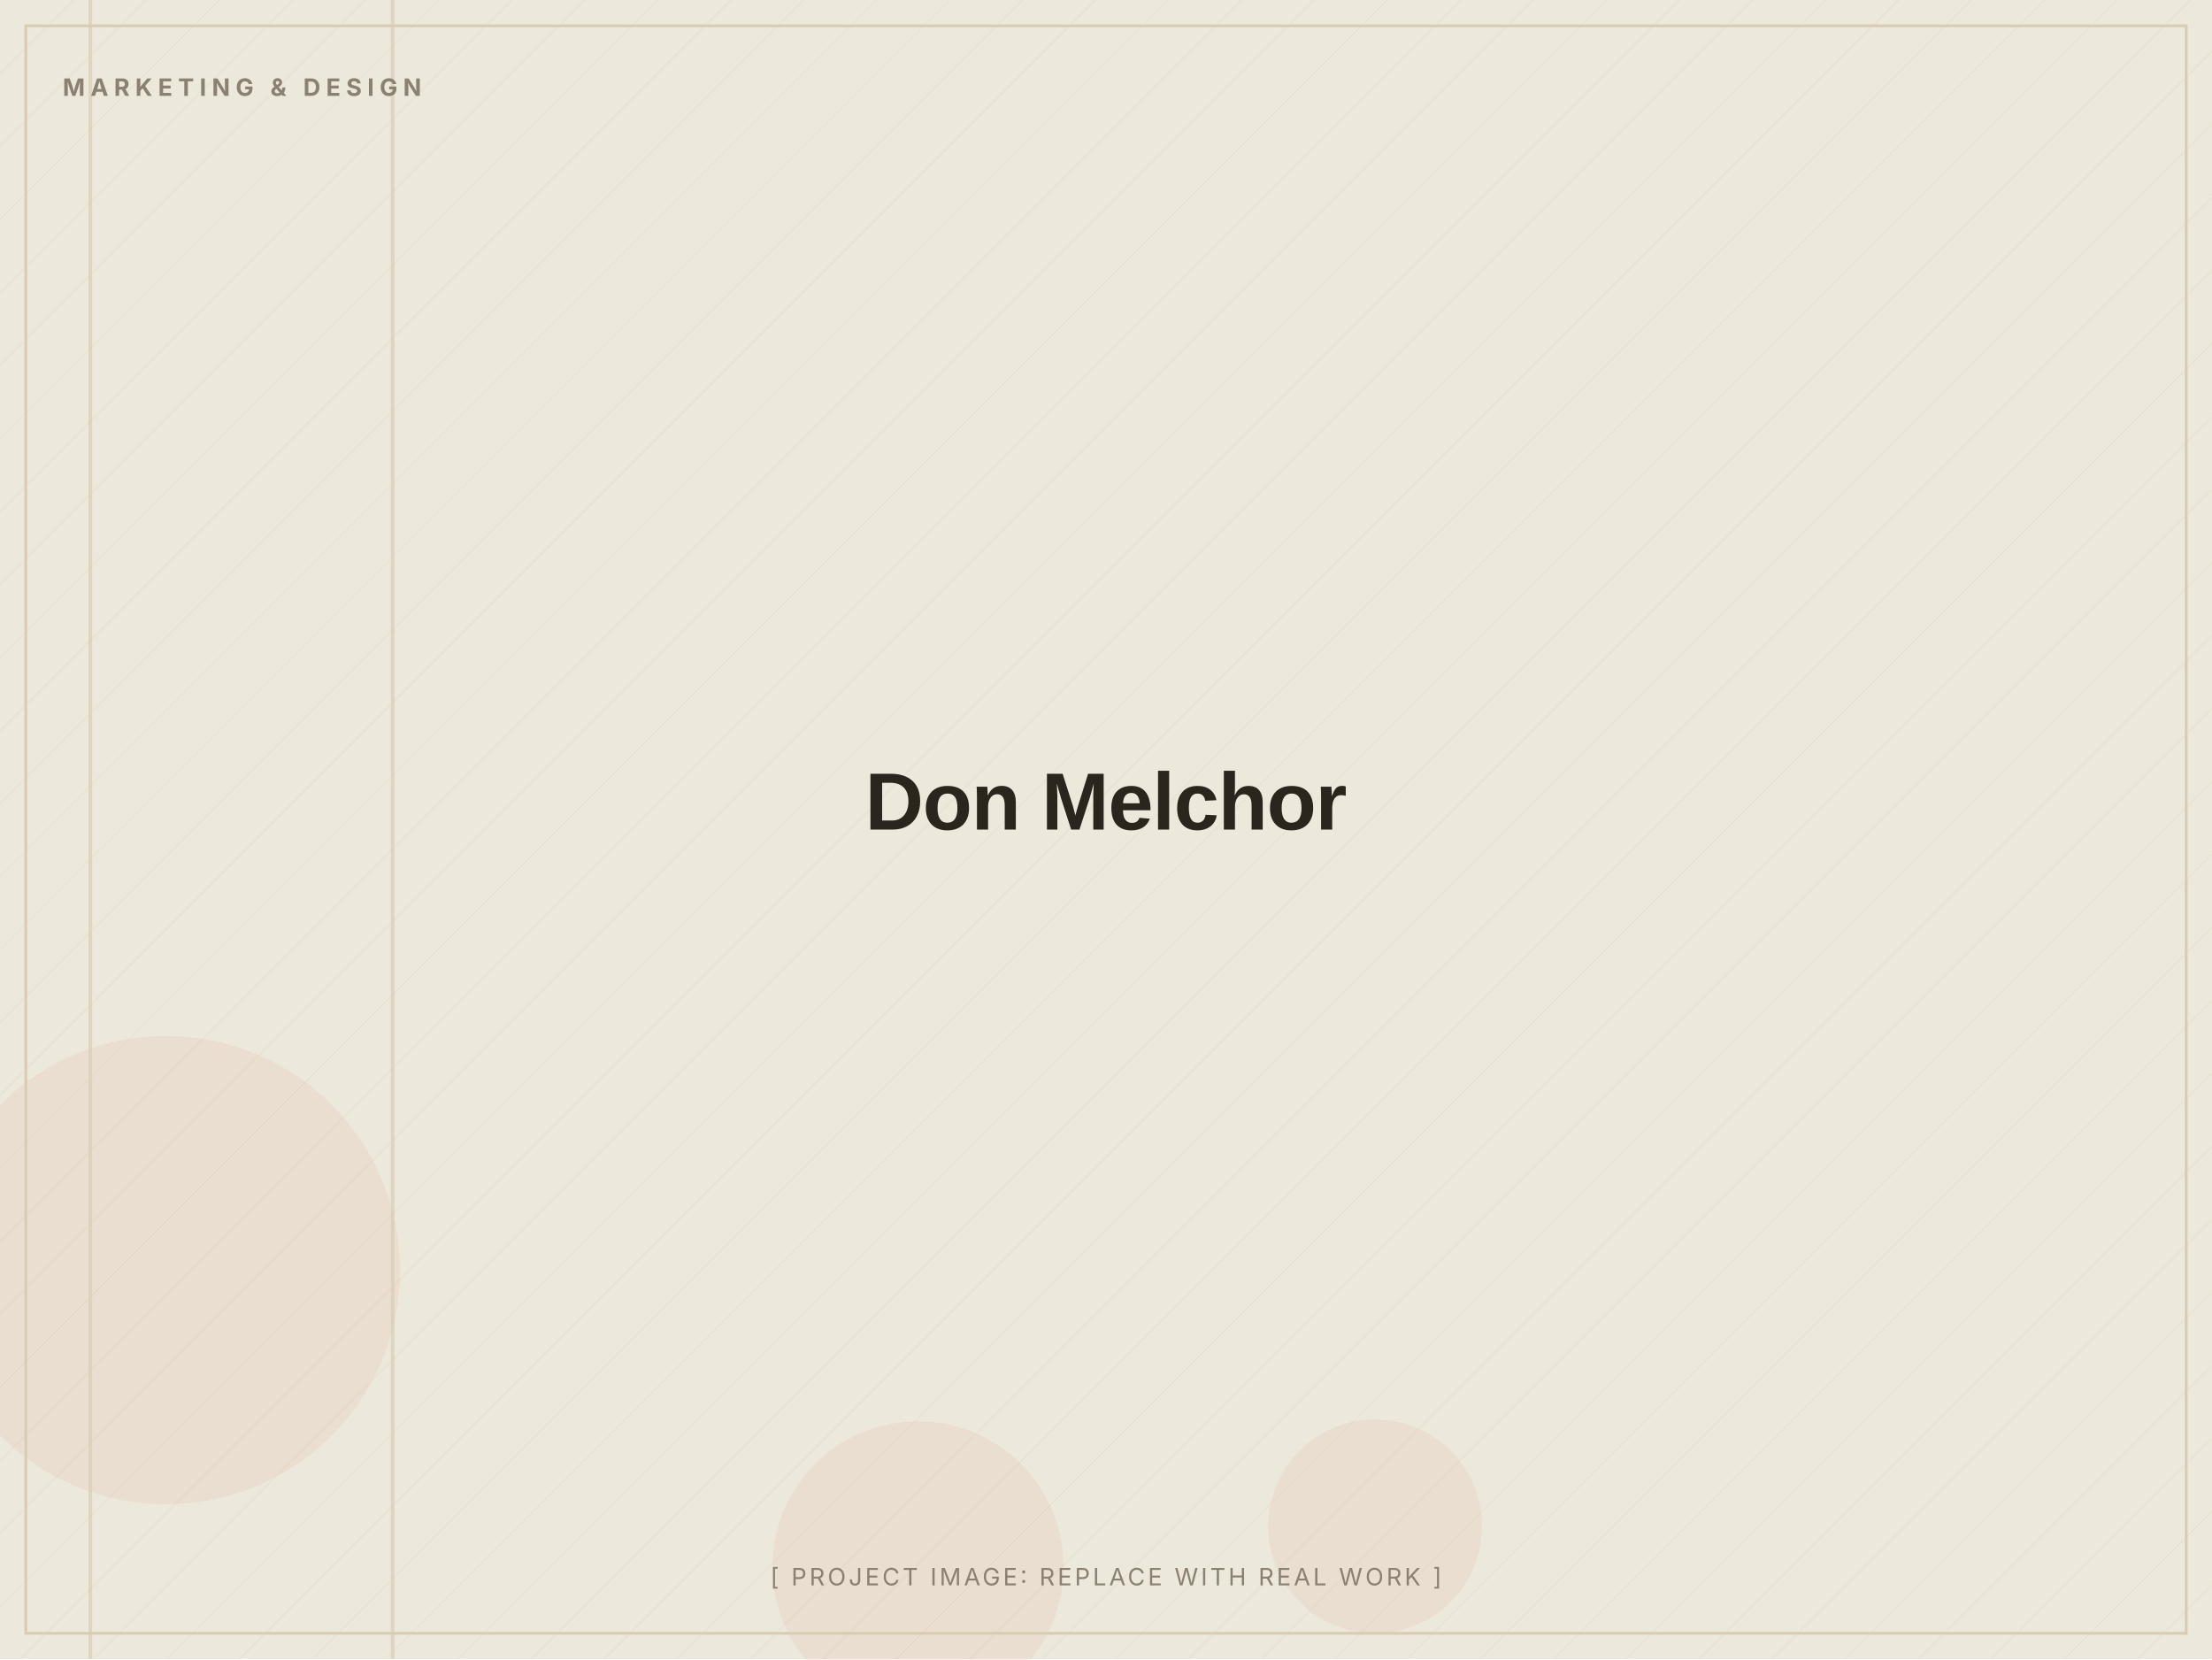
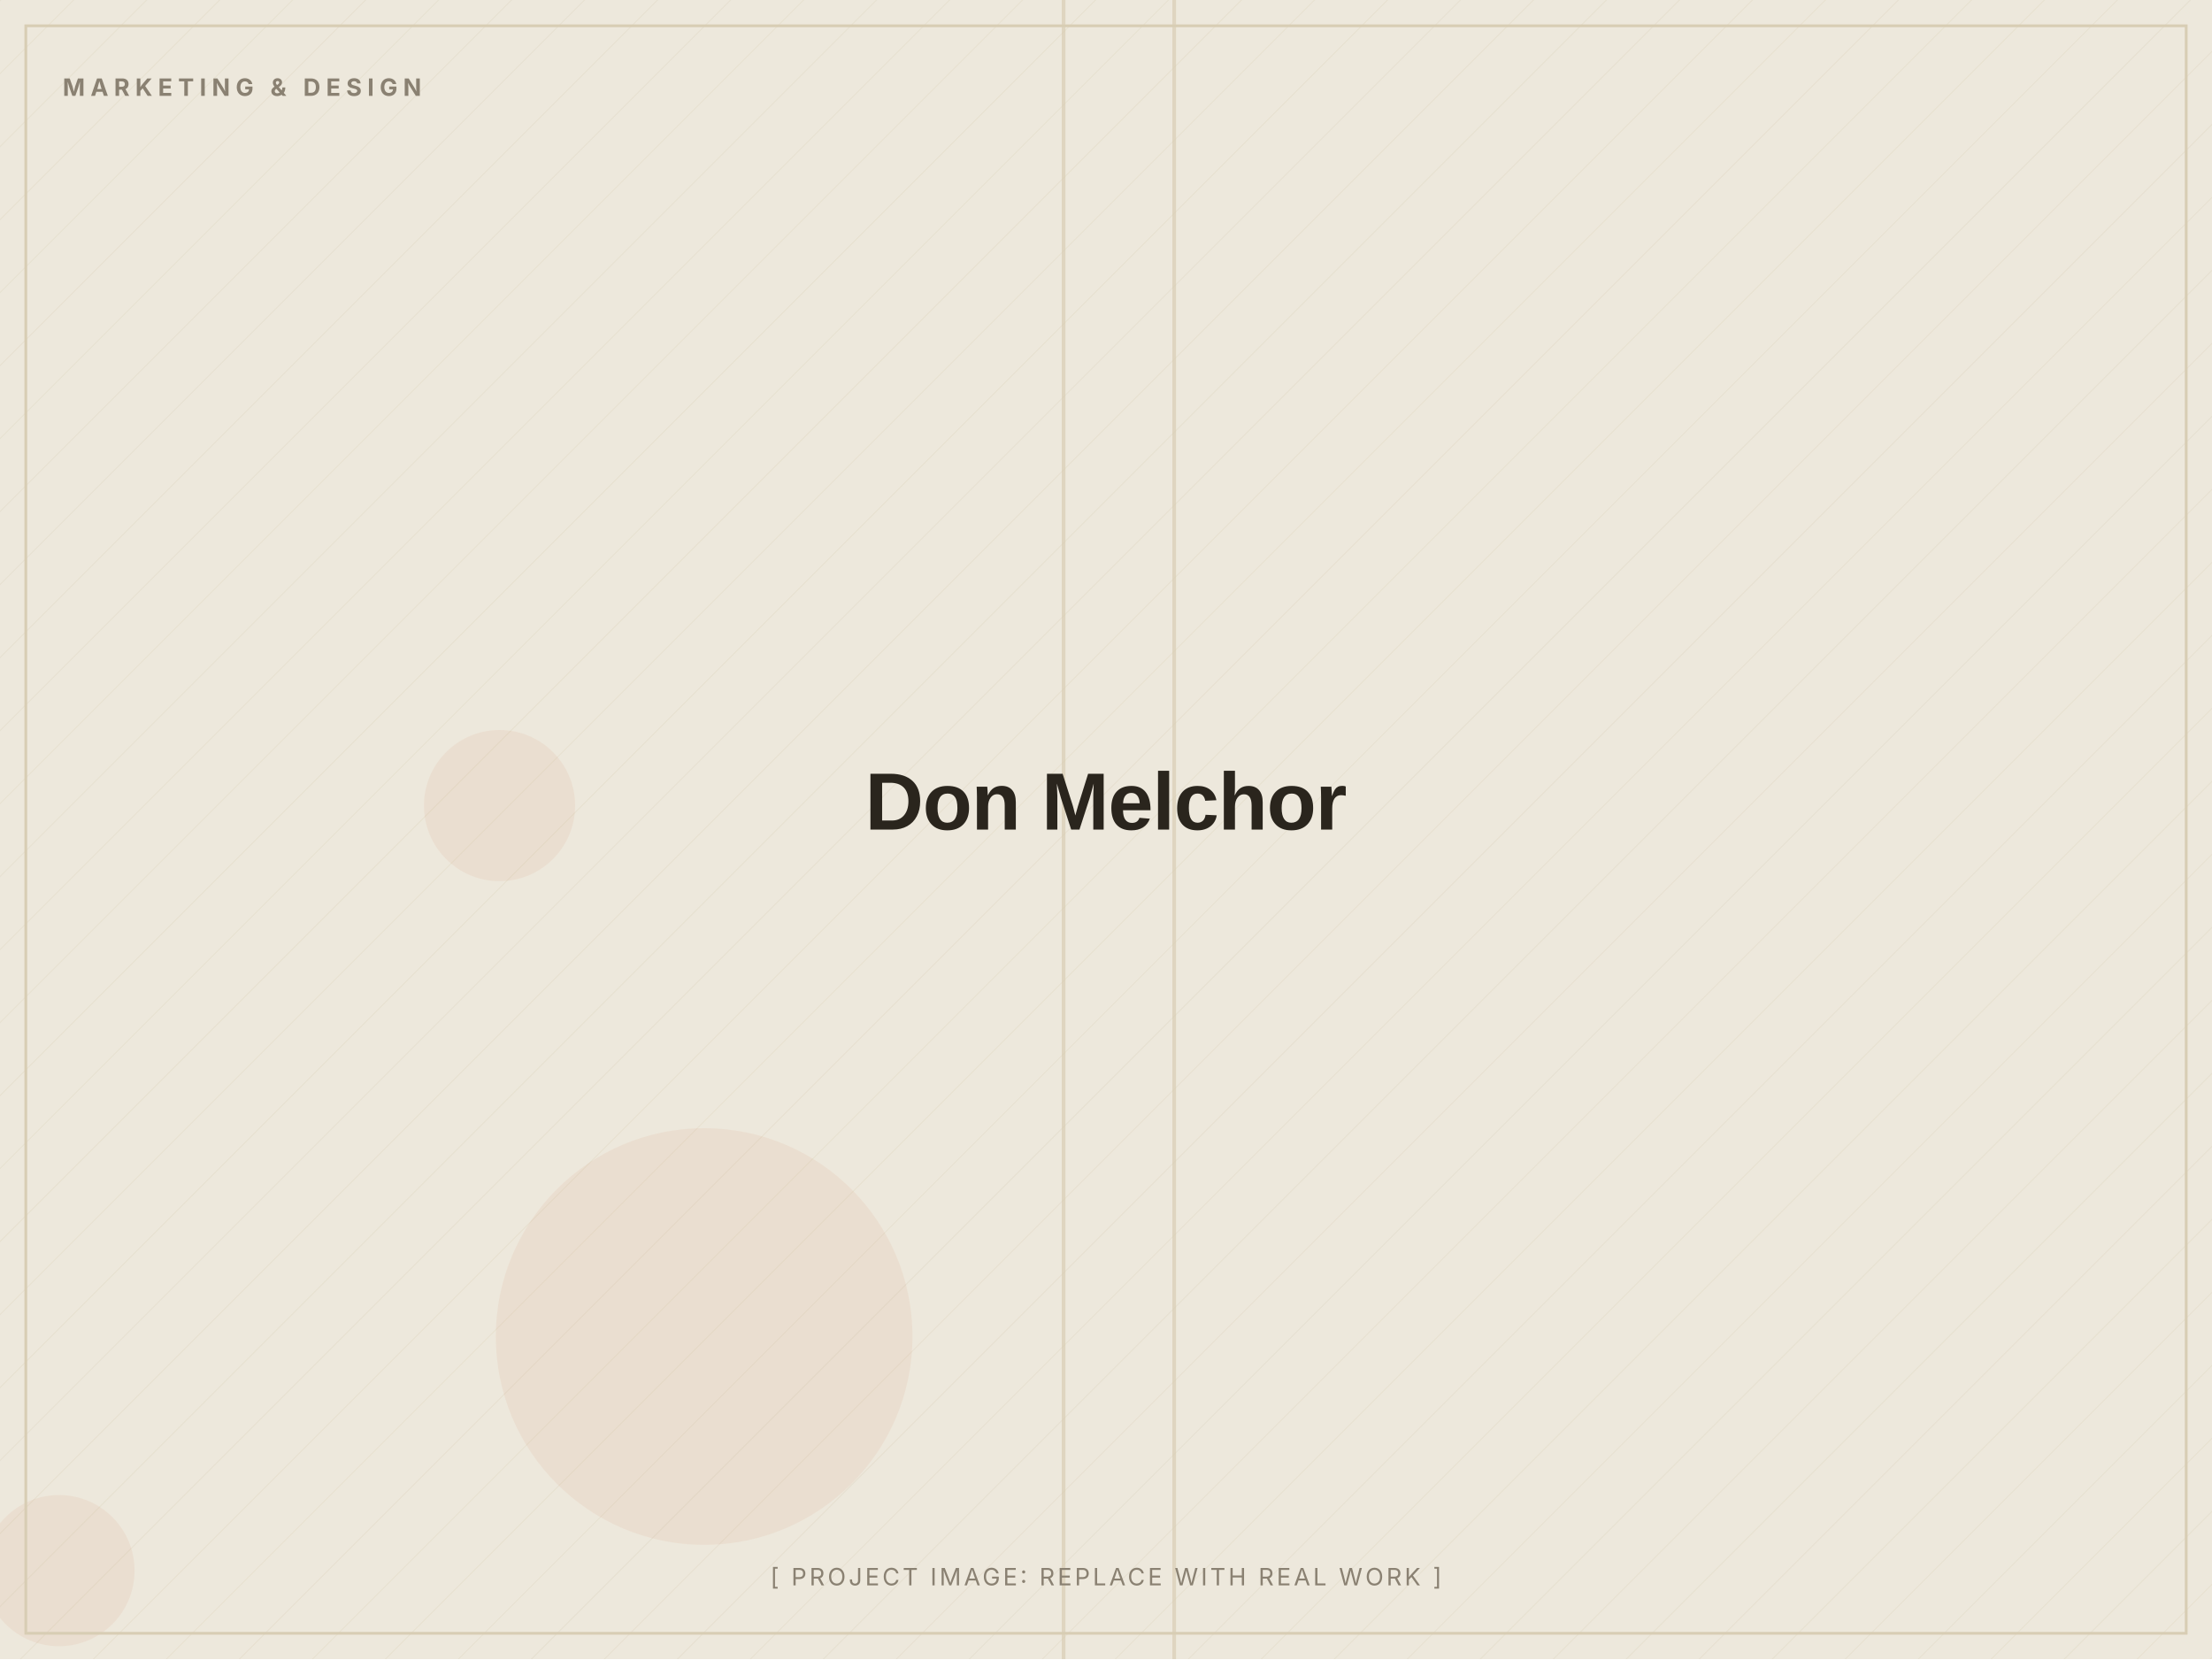
<svg xmlns="http://www.w3.org/2000/svg" width="1200" height="900" viewBox="0 0 1200 900" role="img" aria-label="Don Melchor (placeholder image)">
  <defs>
    <pattern id="d" width="28" height="28" patternUnits="userSpaceOnUse" patternTransform="rotate(45)">
      <line x1="0" y1="0" x2="0" y2="28" stroke="#D8CDB4" stroke-width="1" opacity="0.5" />
    </pattern>
  </defs>
  <rect width="1200" height="900" fill="#EDE8DC" />
  <rect width="1200" height="900" fill="url(#d)" opacity="0.55" />
-   <circle cx="90" cy="689" r="127" fill="#C2410C" opacity="0.06" />
-   <circle cx="498" cy="850" r="79" fill="#C2410C" opacity="0.06" />
-   <circle cx="746" cy="828" r="58" fill="#C2410C" opacity="0.06" />
-   <rect x="48" y="0" width="2" height="900" fill="#D8CDB4" opacity="0.7" />
-   <rect x="212" y="0" width="2" height="900" fill="#D8CDB4" opacity="0.7" />
+   <circle cx="32" cy="852" r="41" fill="#C2410C" opacity="0.06" />
+   <circle cx="382" cy="725" r="113" fill="#C2410C" opacity="0.06" />
+   <circle cx="271" cy="437" r="41" fill="#C2410C" opacity="0.06" />
+   <rect x="636" y="0" width="2" height="900" fill="#D8CDB4" opacity="0.7" />
+   <rect x="576" y="0" width="2" height="900" fill="#D8CDB4" opacity="0.7" />
  <rect x="14" y="14" width="1172" height="872" fill="none" stroke="#D8CDB4" stroke-width="1.5" />
  <text x="34" y="52" font-family="Inter, Arial, sans-serif" font-weight="700" font-size="13" letter-spacing="3" fill="#8A8172">MARKETING &amp; DESIGN</text>
  <text x="600.0" y="450.0" text-anchor="middle" font-family="Archivo, Arial, sans-serif" font-weight="800" font-size="44" letter-spacing="-0.5" fill="#2A251D">Don Melchor</text>
  <text x="600.0" y="860" text-anchor="middle" font-family="Inter, Arial, sans-serif" font-size="13" letter-spacing="1.5" fill="#8A8172">[ PROJECT IMAGE: REPLACE WITH REAL WORK ]</text>
</svg>
